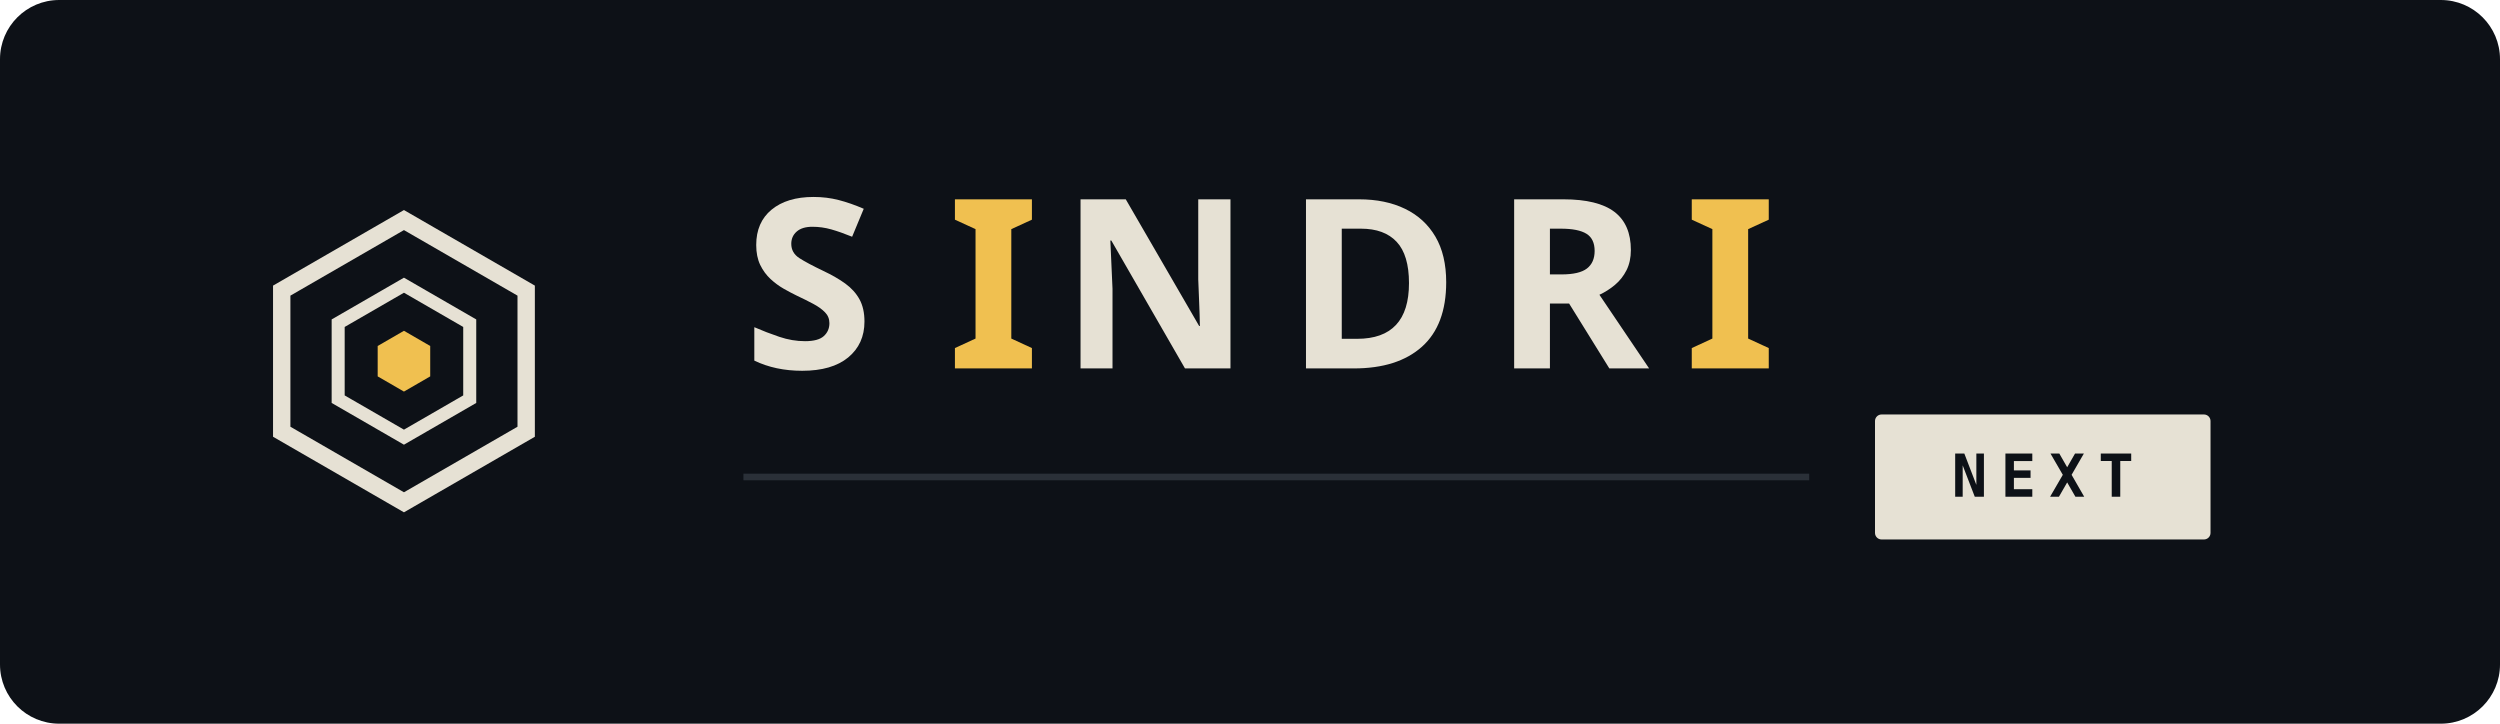
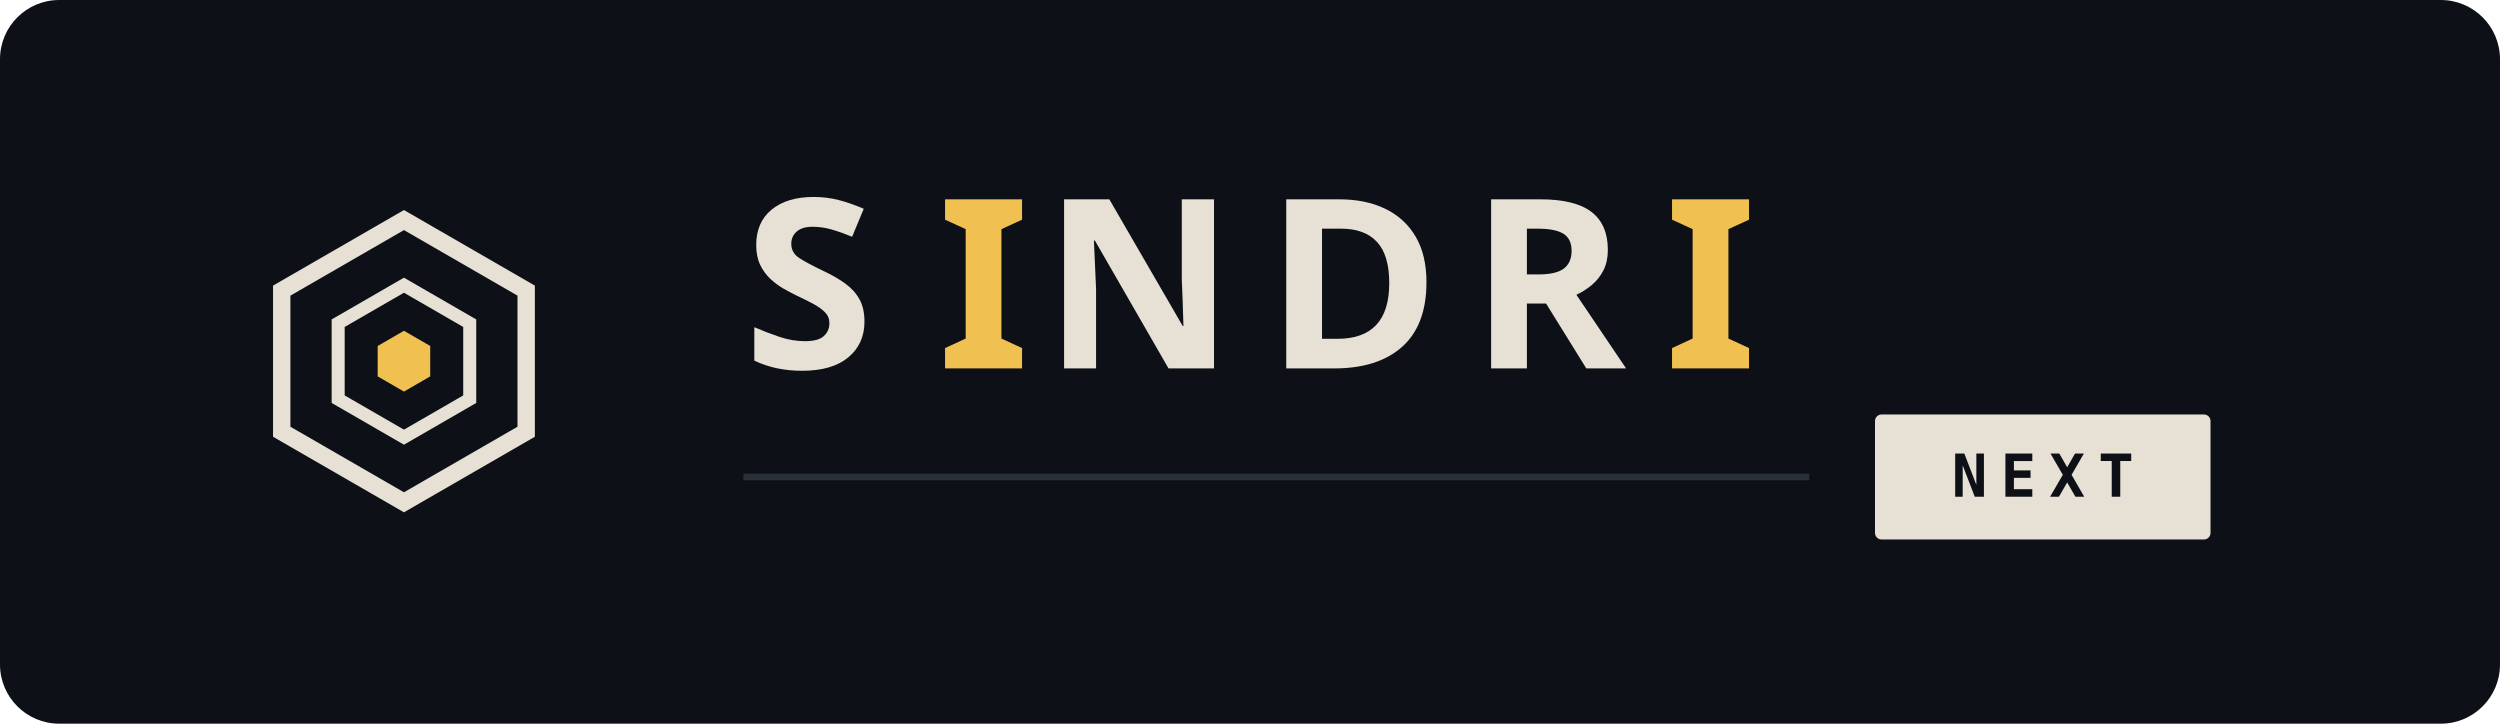
<svg xmlns="http://www.w3.org/2000/svg" width="760" height="220" viewBox="0 0 760 220" role="img" aria-labelledby="title desc">
  <rect width="760" height="220" rx="18" fill="#0d1117" />
  <g transform="translate(70 57) scale(3.3)" fill="none">
    <polygon points="16,3 27.26,9.5 27.26,22.5 16,29 4.74,22.5 4.74,9.5" stroke="#e6e1d4" stroke-width="1.6" />
    <polygon points="16,9 22.06,12.5 22.06,19.5 16,23 9.94,19.5 9.94,12.5" stroke="#e6e1d4" stroke-width="1.2" />
    <polygon points="16,13.2 18.42,14.6 18.42,17.4 16,18.8 13.58,17.4 13.58,14.6" fill="#f0c050" stroke="none" />
  </g>
  <g transform="translate(226 0)">
-     <text x="0" y="112" fill="#e6e1d4" font-family="'Pixelify Sans', 'Trebuchet MS', system-ui, sans-serif" font-size="72" font-weight="700" letter-spacing="10">S</text>
-     <text x="62" y="112" fill="#f0c050" font-family="'Pixelify Sans', 'Trebuchet MS', system-ui, sans-serif" font-size="72" font-weight="700" letter-spacing="10">I</text>
-     <text x="96" y="112" fill="#e6e1d4" font-family="'Pixelify Sans', 'Trebuchet MS', system-ui, sans-serif" font-size="72" font-weight="700" letter-spacing="10">NDR</text>
-     <text x="286" y="112" fill="#f0c050" font-family="'Pixelify Sans', 'Trebuchet MS', system-ui, sans-serif" font-size="72" font-weight="700">I</text>
+     <text x="0" y="112" fill="#e6e1d4" font-family="'Pixelify Sans', 'Trebuchet MS', system-ui, sans-serif" font-size="72" font-weight="700" letter-spacing="9">S</text>
+     <text x="59" y="112" fill="#f0c050" font-family="'Pixelify Sans', 'Trebuchet MS', system-ui, sans-serif" font-size="72" font-weight="700">I</text>
+     <text x="91" y="112" fill="#e6e1d4" font-family="'Pixelify Sans', 'Trebuchet MS', system-ui, sans-serif" font-size="72" font-weight="700" letter-spacing="9">NDR</text>
+     <text x="280" y="112" fill="#f0c050" font-family="'Pixelify Sans', 'Trebuchet MS', system-ui, sans-serif" font-size="72" font-weight="700">I</text>
    <line x1="0" y1="145" x2="324" y2="145" stroke="#2a3038" stroke-width="2" />
    <rect x="344" y="126" width="102" height="38" rx="2" fill="#e6e1d4" />
    <text x="395" y="151" text-anchor="middle" fill="#0d1117" font-family="'JetBrains Mono', ui-monospace, SFMono-Regular, Menlo, Consolas, monospace" font-size="18" font-weight="700" letter-spacing="4">NEXT</text>
  </g>
</svg>
